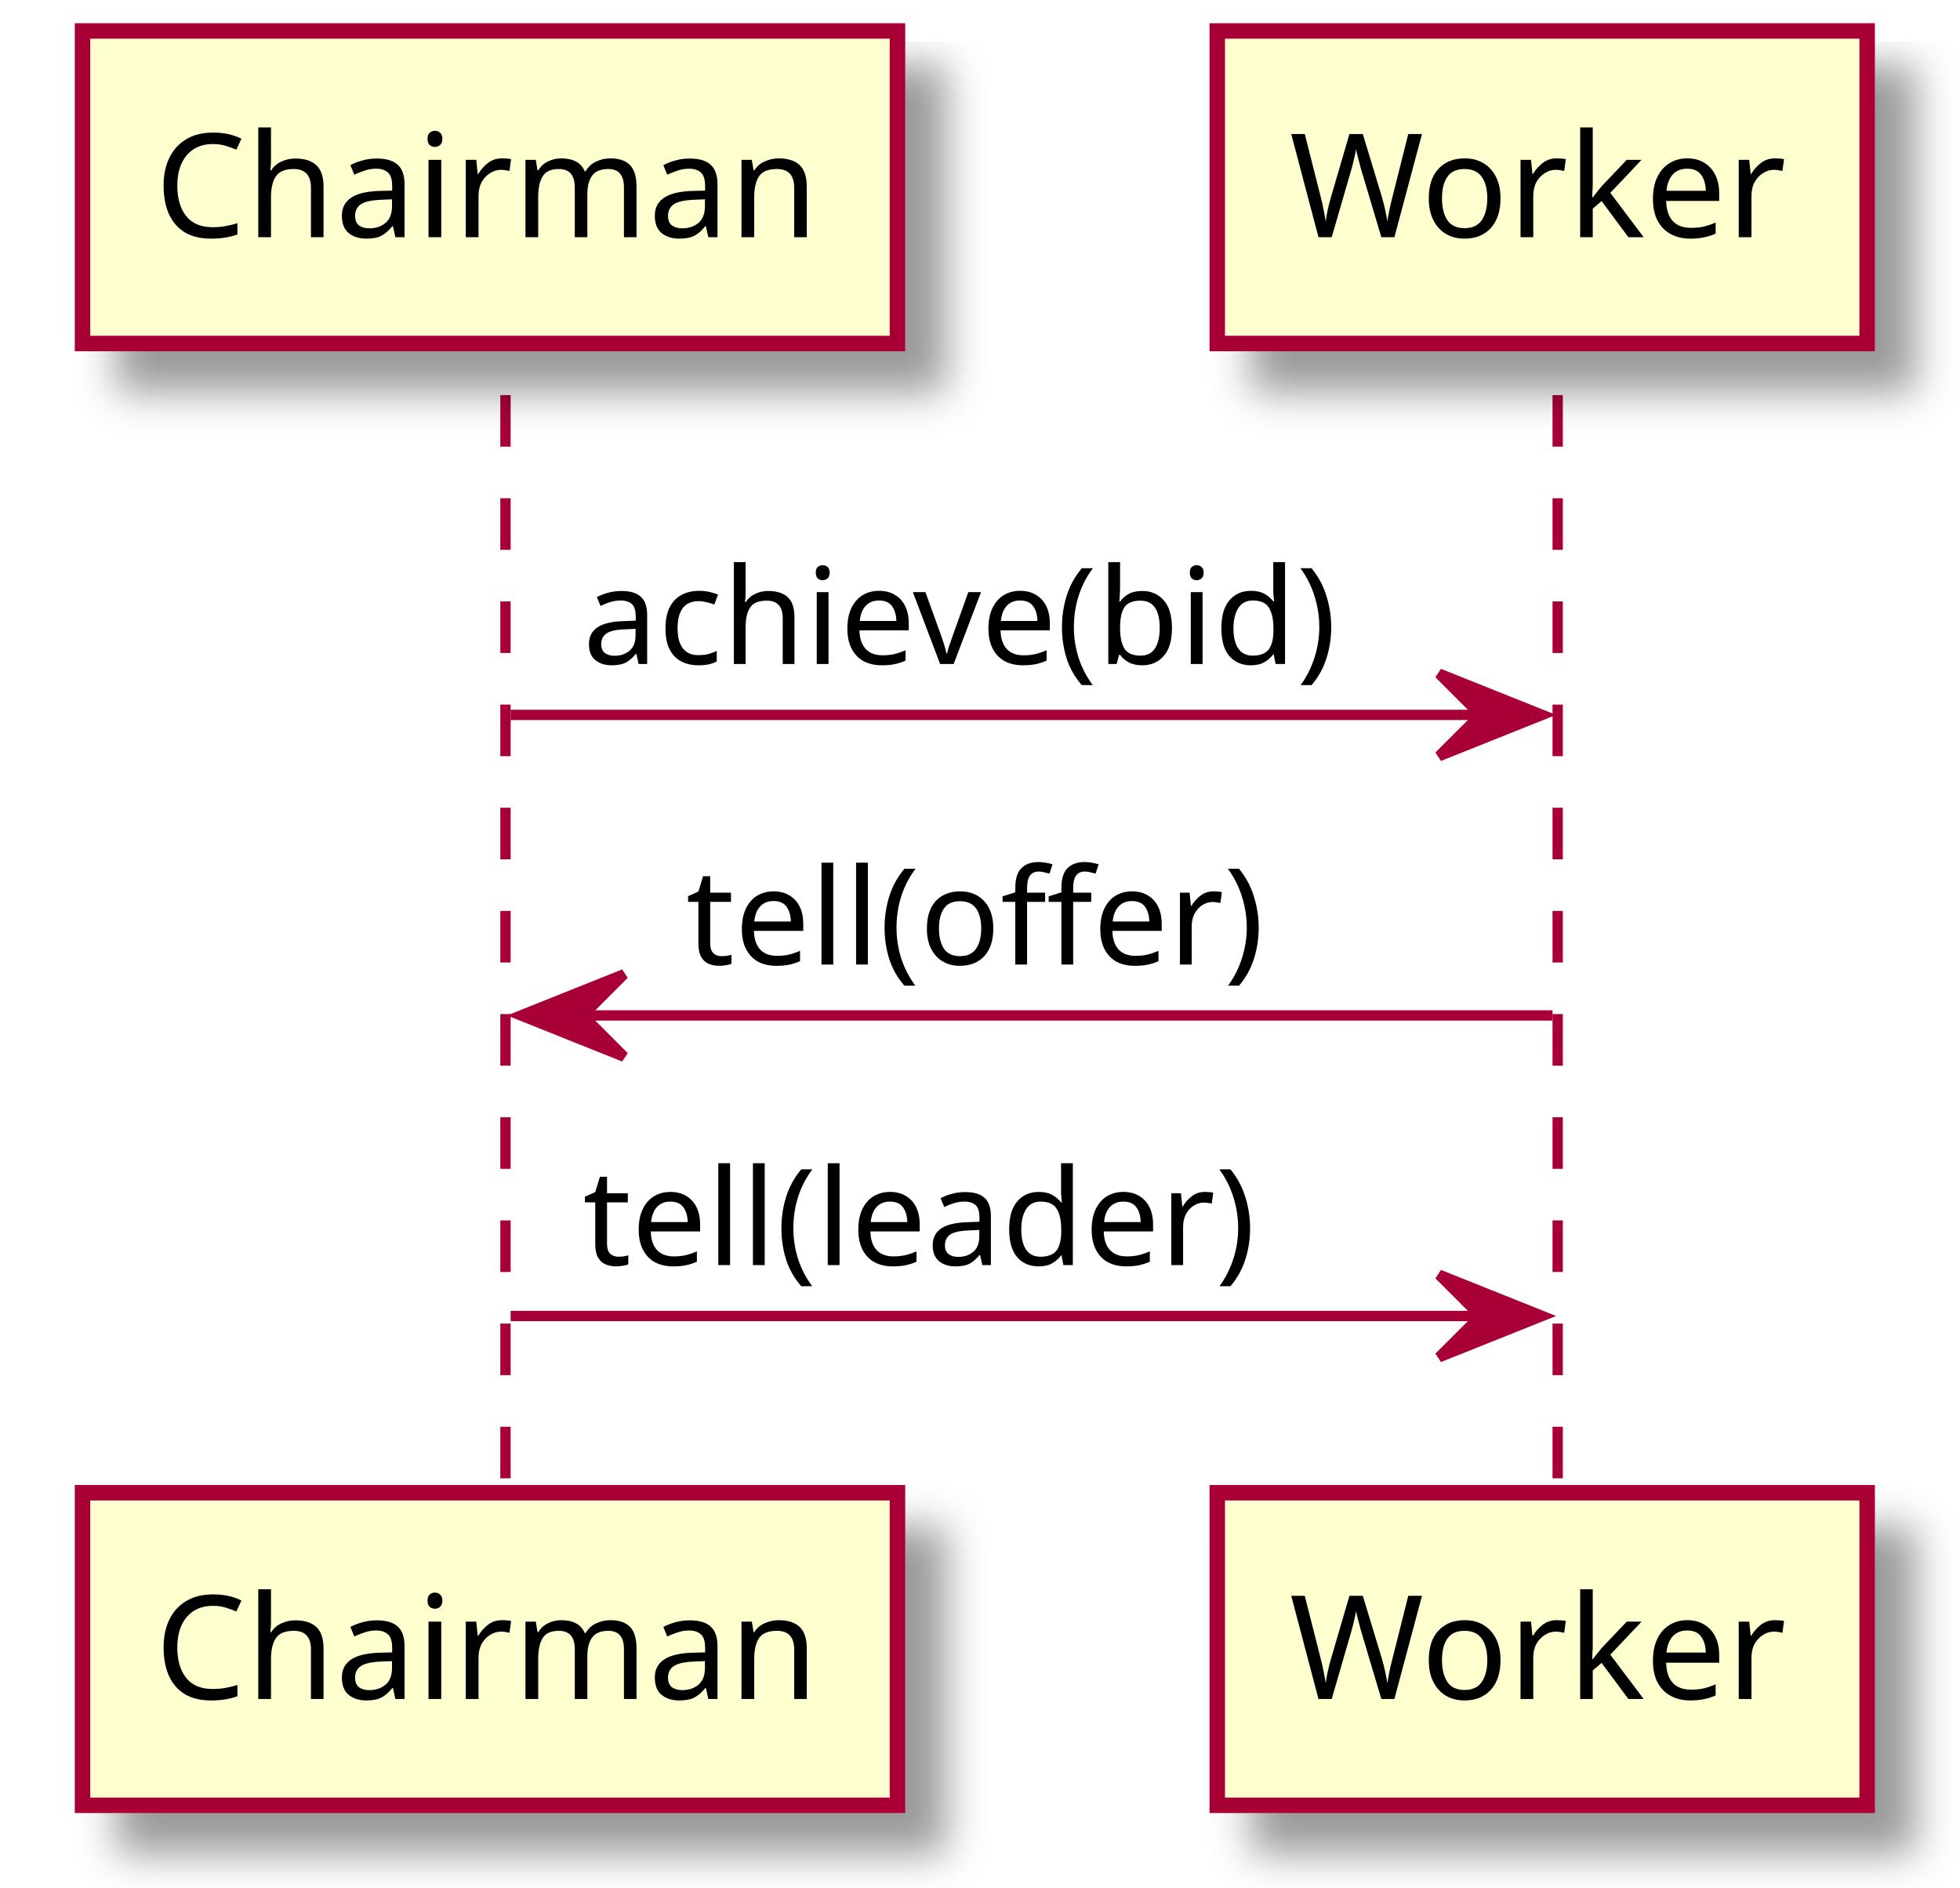
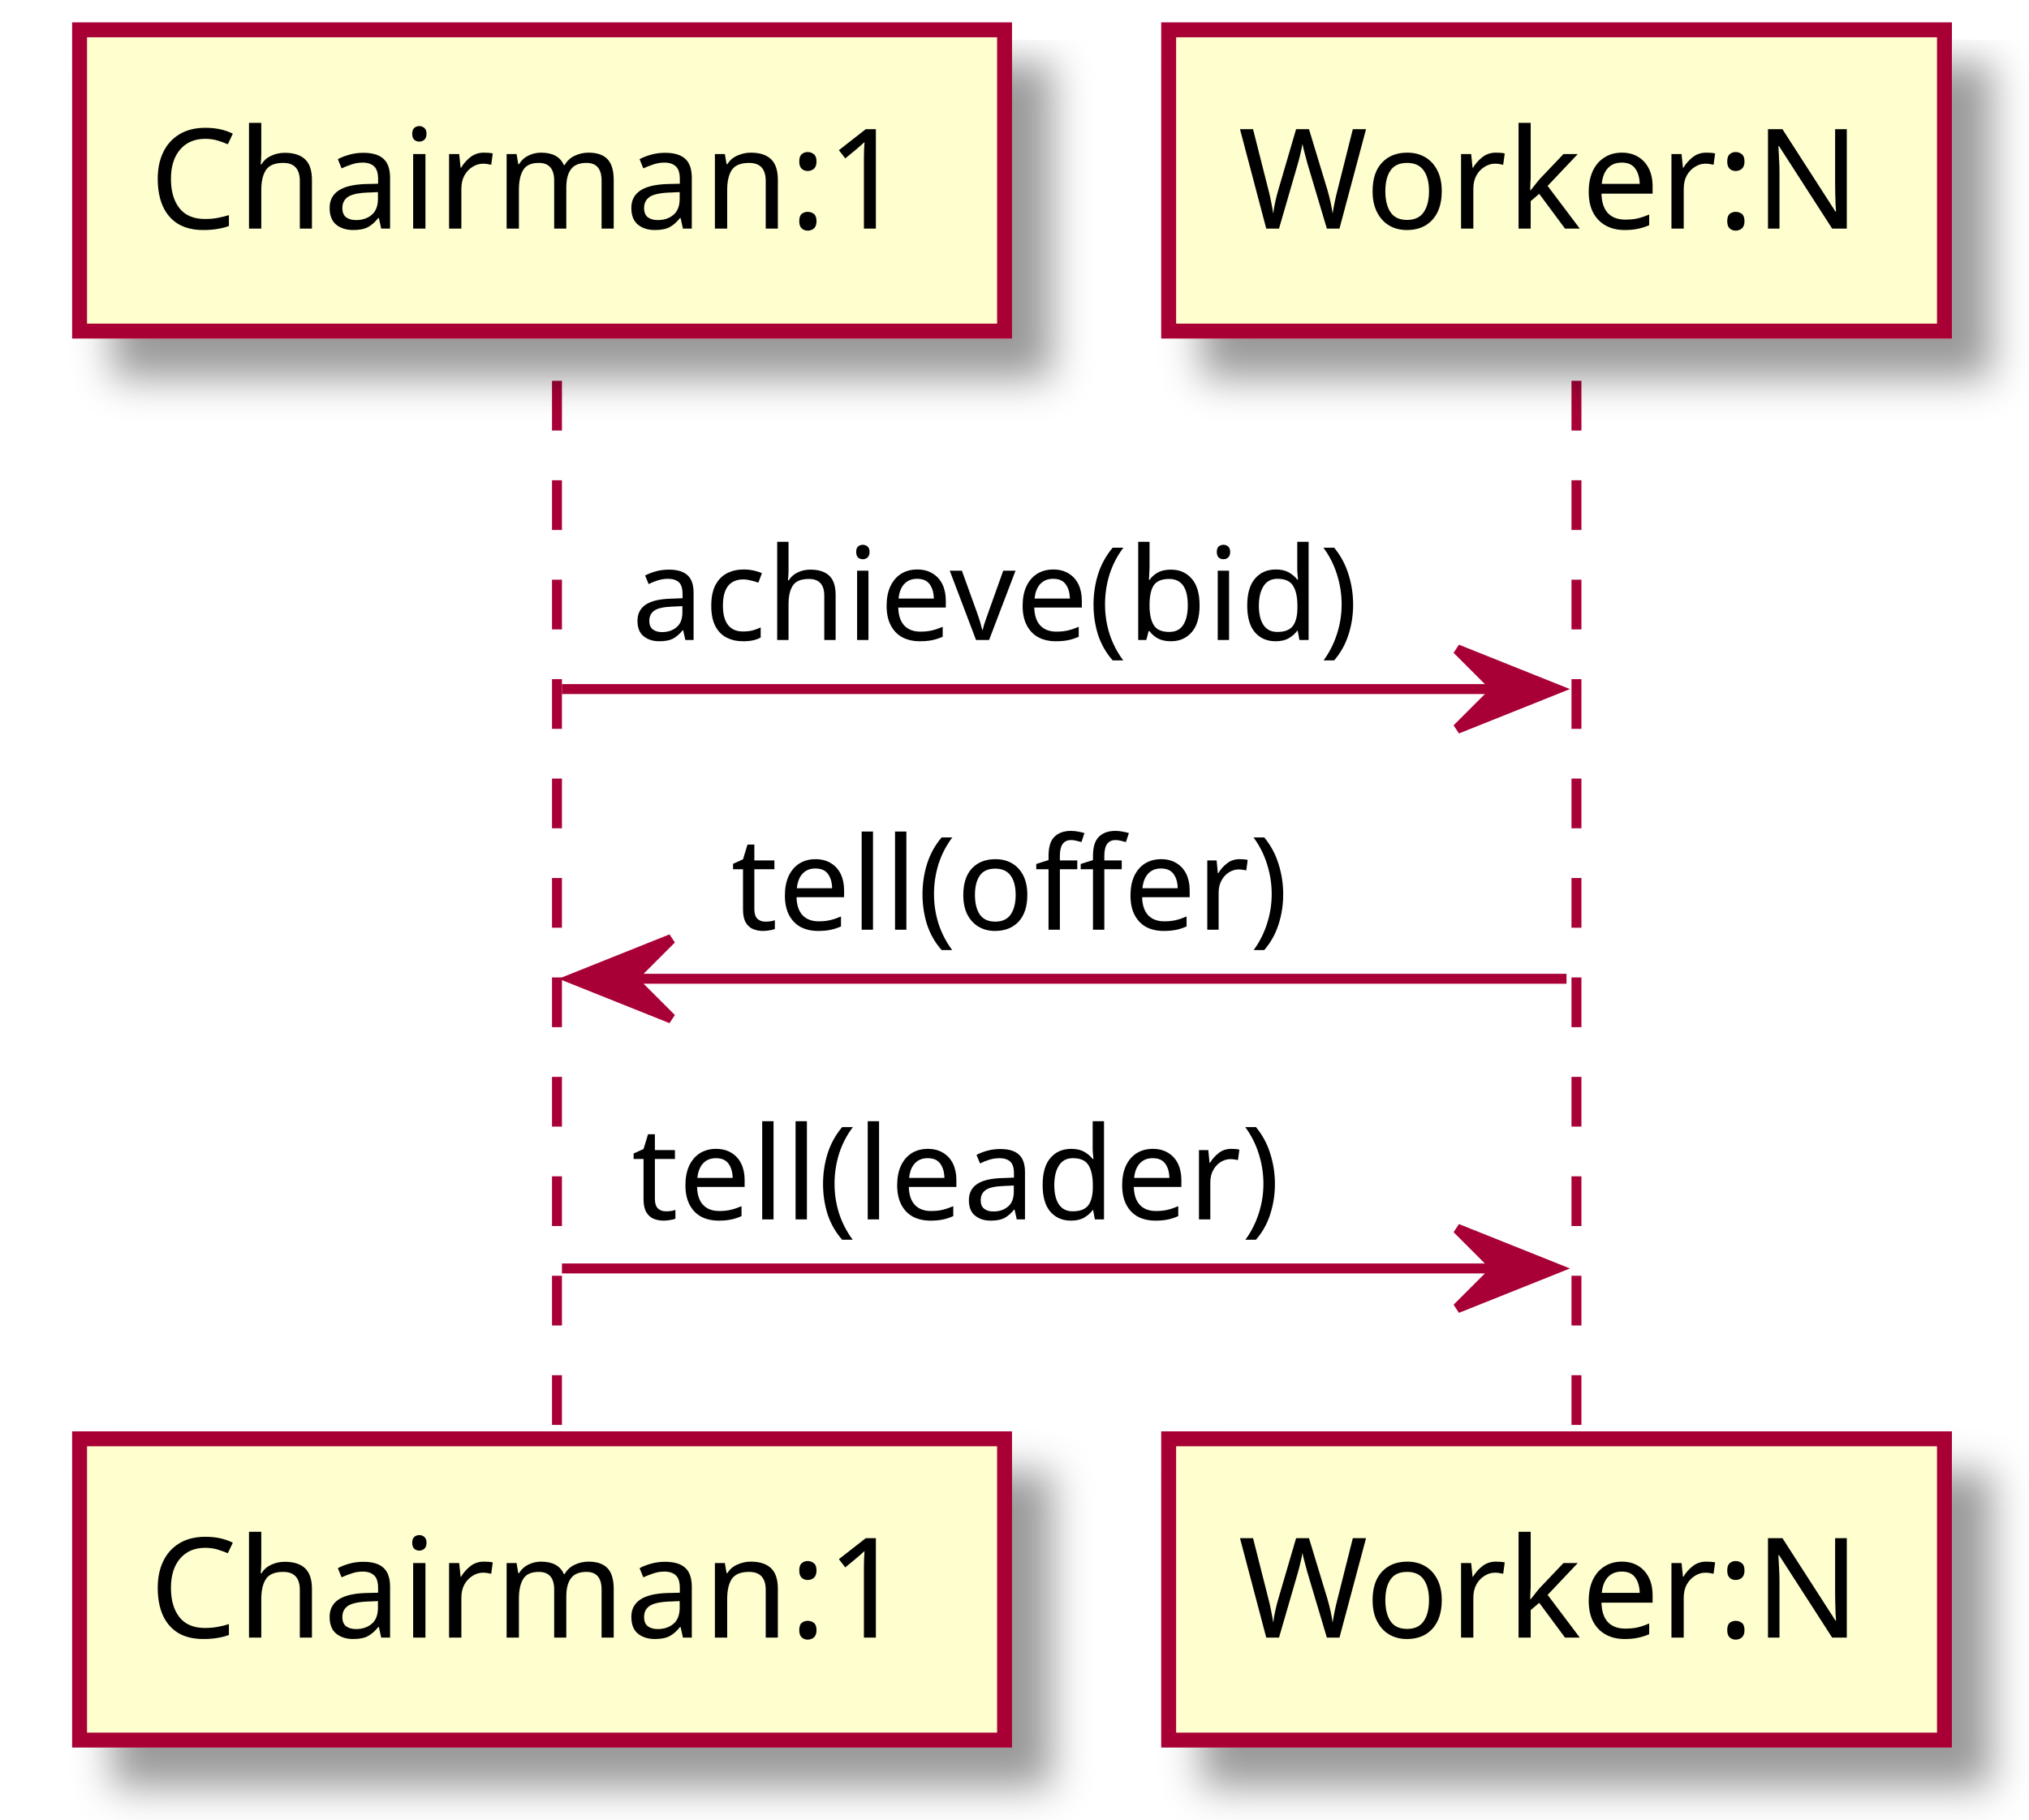
- <svg xmlns="http://www.w3.org/2000/svg" height="183px" style="width:190px;height:183px;" version="1.1" viewBox="0 0 190 183" width="190px">
+ <svg xmlns="http://www.w3.org/2000/svg" height="183px" style="width:204px;height:183px;" version="1.1" viewBox="0 0 204 183" width="204px">
  <defs>
    <filter height="300%" id="f1" width="300%" x="-1" y="-1">
      <feGaussianBlur result="blurOut" stdDeviation="2.0" />
      <feColorMatrix in="blurOut" result="blurOut2" type="matrix" values="0 0 0 0 0 0 0 0 0 0 0 0 0 0 0 0 0 0 .4 0" />
      <feOffset dx="4.0" dy="4.0" in="blurOut2" result="blurOut3" />
      <feBlend in="SourceGraphic" in2="blurOut3" mode="normal" />
    </filter>
  </defs>
  <g>
-     <line style="stroke: #A80036; stroke-width: 1.0; stroke-dasharray: 5.0,5.0;" x1="49" x2="49" y1="38.297" y2="145.695" />
-     <line style="stroke: #A80036; stroke-width: 1.0; stroke-dasharray: 5.0,5.0;" x1="151" x2="151" y1="38.297" y2="145.695" />
-     <rect fill="#FEFECE" filter="url(#f1)" height="30.297" style="stroke: #A80036; stroke-width: 1.5;" width="79" x="8" y="3" />
-     <text fill="#000000" font-family="sans-serif" font-size="14" lengthAdjust="spacingAndGlyphs" textLength="65" x="15" y="22.995">Chairman</text>
-     <rect fill="#FEFECE" filter="url(#f1)" height="30.297" style="stroke: #A80036; stroke-width: 1.5;" width="79" x="8" y="144.695" />
-     <text fill="#000000" font-family="sans-serif" font-size="14" lengthAdjust="spacingAndGlyphs" textLength="65" x="15" y="164.69">Chairman</text>
-     <rect fill="#FEFECE" filter="url(#f1)" height="30.297" style="stroke: #A80036; stroke-width: 1.5;" width="63" x="118" y="3" />
-     <text fill="#000000" font-family="sans-serif" font-size="14" lengthAdjust="spacingAndGlyphs" textLength="49" x="125" y="22.995">Worker</text>
-     <rect fill="#FEFECE" filter="url(#f1)" height="30.297" style="stroke: #A80036; stroke-width: 1.5;" width="63" x="118" y="144.695" />
-     <text fill="#000000" font-family="sans-serif" font-size="14" lengthAdjust="spacingAndGlyphs" textLength="49" x="125" y="164.69">Worker</text>
-     <polygon fill="#A80036" points="139.5,65.297,149.5,69.297,139.5,73.297,143.5,69.297" style="stroke: #A80036; stroke-width: 1.0;" />
-     <line style="stroke: #A80036; stroke-width: 1.0;" x1="49.5" x2="145.5" y1="69.297" y2="69.297" />
-     <text fill="#000000" font-family="sans-serif" font-size="13" lengthAdjust="spacingAndGlyphs" textLength="78" x="56.5" y="64.364">achieve(bid)</text>
-     <polygon fill="#A80036" points="60.5,94.43,50.5,98.43,60.5,102.43,56.5,98.43" style="stroke: #A80036; stroke-width: 1.0;" />
-     <line style="stroke: #A80036; stroke-width: 1.0;" x1="54.5" x2="150.5" y1="98.43" y2="98.43" />
-     <text fill="#000000" font-family="sans-serif" font-size="13" lengthAdjust="spacingAndGlyphs" textLength="58" x="66.5" y="93.497">tell(offer)</text>
-     <polygon fill="#A80036" points="139.5,123.562,149.5,127.562,139.5,131.562,143.5,127.562" style="stroke: #A80036; stroke-width: 1.0;" />
-     <line style="stroke: #A80036; stroke-width: 1.0;" x1="49.5" x2="145.5" y1="127.562" y2="127.562" />
-     <text fill="#000000" font-family="sans-serif" font-size="13" lengthAdjust="spacingAndGlyphs" textLength="69" x="56.5" y="122.629">tell(leader)</text>
+     <line style="stroke: #A80036; stroke-width: 1.0; stroke-dasharray: 5.0,5.0;" x1="56" x2="56" y1="38.297" y2="145.695" />
+     <line style="stroke: #A80036; stroke-width: 1.0; stroke-dasharray: 5.0,5.0;" x1="158.5" x2="158.5" y1="38.297" y2="145.695" />
+     <rect fill="#FEFECE" filter="url(#f1)" height="30.297" style="stroke: #A80036; stroke-width: 1.5;" width="93" x="8" y="3" />
+     <text fill="#000000" font-family="sans-serif" font-size="14" lengthAdjust="spacingAndGlyphs" textLength="79" x="15" y="22.995">Chairman:1</text>
+     <rect fill="#FEFECE" filter="url(#f1)" height="30.297" style="stroke: #A80036; stroke-width: 1.5;" width="93" x="8" y="144.695" />
+     <text fill="#000000" font-family="sans-serif" font-size="14" lengthAdjust="spacingAndGlyphs" textLength="79" x="15" y="164.69">Chairman:1</text>
+     <rect fill="#FEFECE" filter="url(#f1)" height="30.297" style="stroke: #A80036; stroke-width: 1.5;" width="78" x="117.5" y="3" />
+     <text fill="#000000" font-family="sans-serif" font-size="14" lengthAdjust="spacingAndGlyphs" textLength="64" x="124.5" y="22.995">Worker:N</text>
+     <rect fill="#FEFECE" filter="url(#f1)" height="30.297" style="stroke: #A80036; stroke-width: 1.5;" width="78" x="117.5" y="144.695" />
+     <text fill="#000000" font-family="sans-serif" font-size="14" lengthAdjust="spacingAndGlyphs" textLength="64" x="124.5" y="164.69">Worker:N</text>
+     <polygon fill="#A80036" points="146.5,65.297,156.5,69.297,146.5,73.297,150.5,69.297" style="stroke: #A80036; stroke-width: 1.0;" />
+     <line style="stroke: #A80036; stroke-width: 1.0;" x1="56.5" x2="152.5" y1="69.297" y2="69.297" />
+     <text fill="#000000" font-family="sans-serif" font-size="13" lengthAdjust="spacingAndGlyphs" textLength="78" x="63.5" y="64.364">achieve(bid)</text>
+     <polygon fill="#A80036" points="67.5,94.43,57.5,98.43,67.5,102.43,63.5,98.43" style="stroke: #A80036; stroke-width: 1.0;" />
+     <line style="stroke: #A80036; stroke-width: 1.0;" x1="61.5" x2="157.5" y1="98.43" y2="98.43" />
+     <text fill="#000000" font-family="sans-serif" font-size="13" lengthAdjust="spacingAndGlyphs" textLength="58" x="73.5" y="93.497">tell(offer)</text>
+     <polygon fill="#A80036" points="146.5,123.562,156.5,127.562,146.5,131.562,150.5,127.562" style="stroke: #A80036; stroke-width: 1.0;" />
+     <line style="stroke: #A80036; stroke-width: 1.0;" x1="56.5" x2="152.5" y1="127.562" y2="127.562" />
+     <text fill="#000000" font-family="sans-serif" font-size="13" lengthAdjust="spacingAndGlyphs" textLength="69" x="63.5" y="122.629">tell(leader)</text>
  </g>
</svg>
